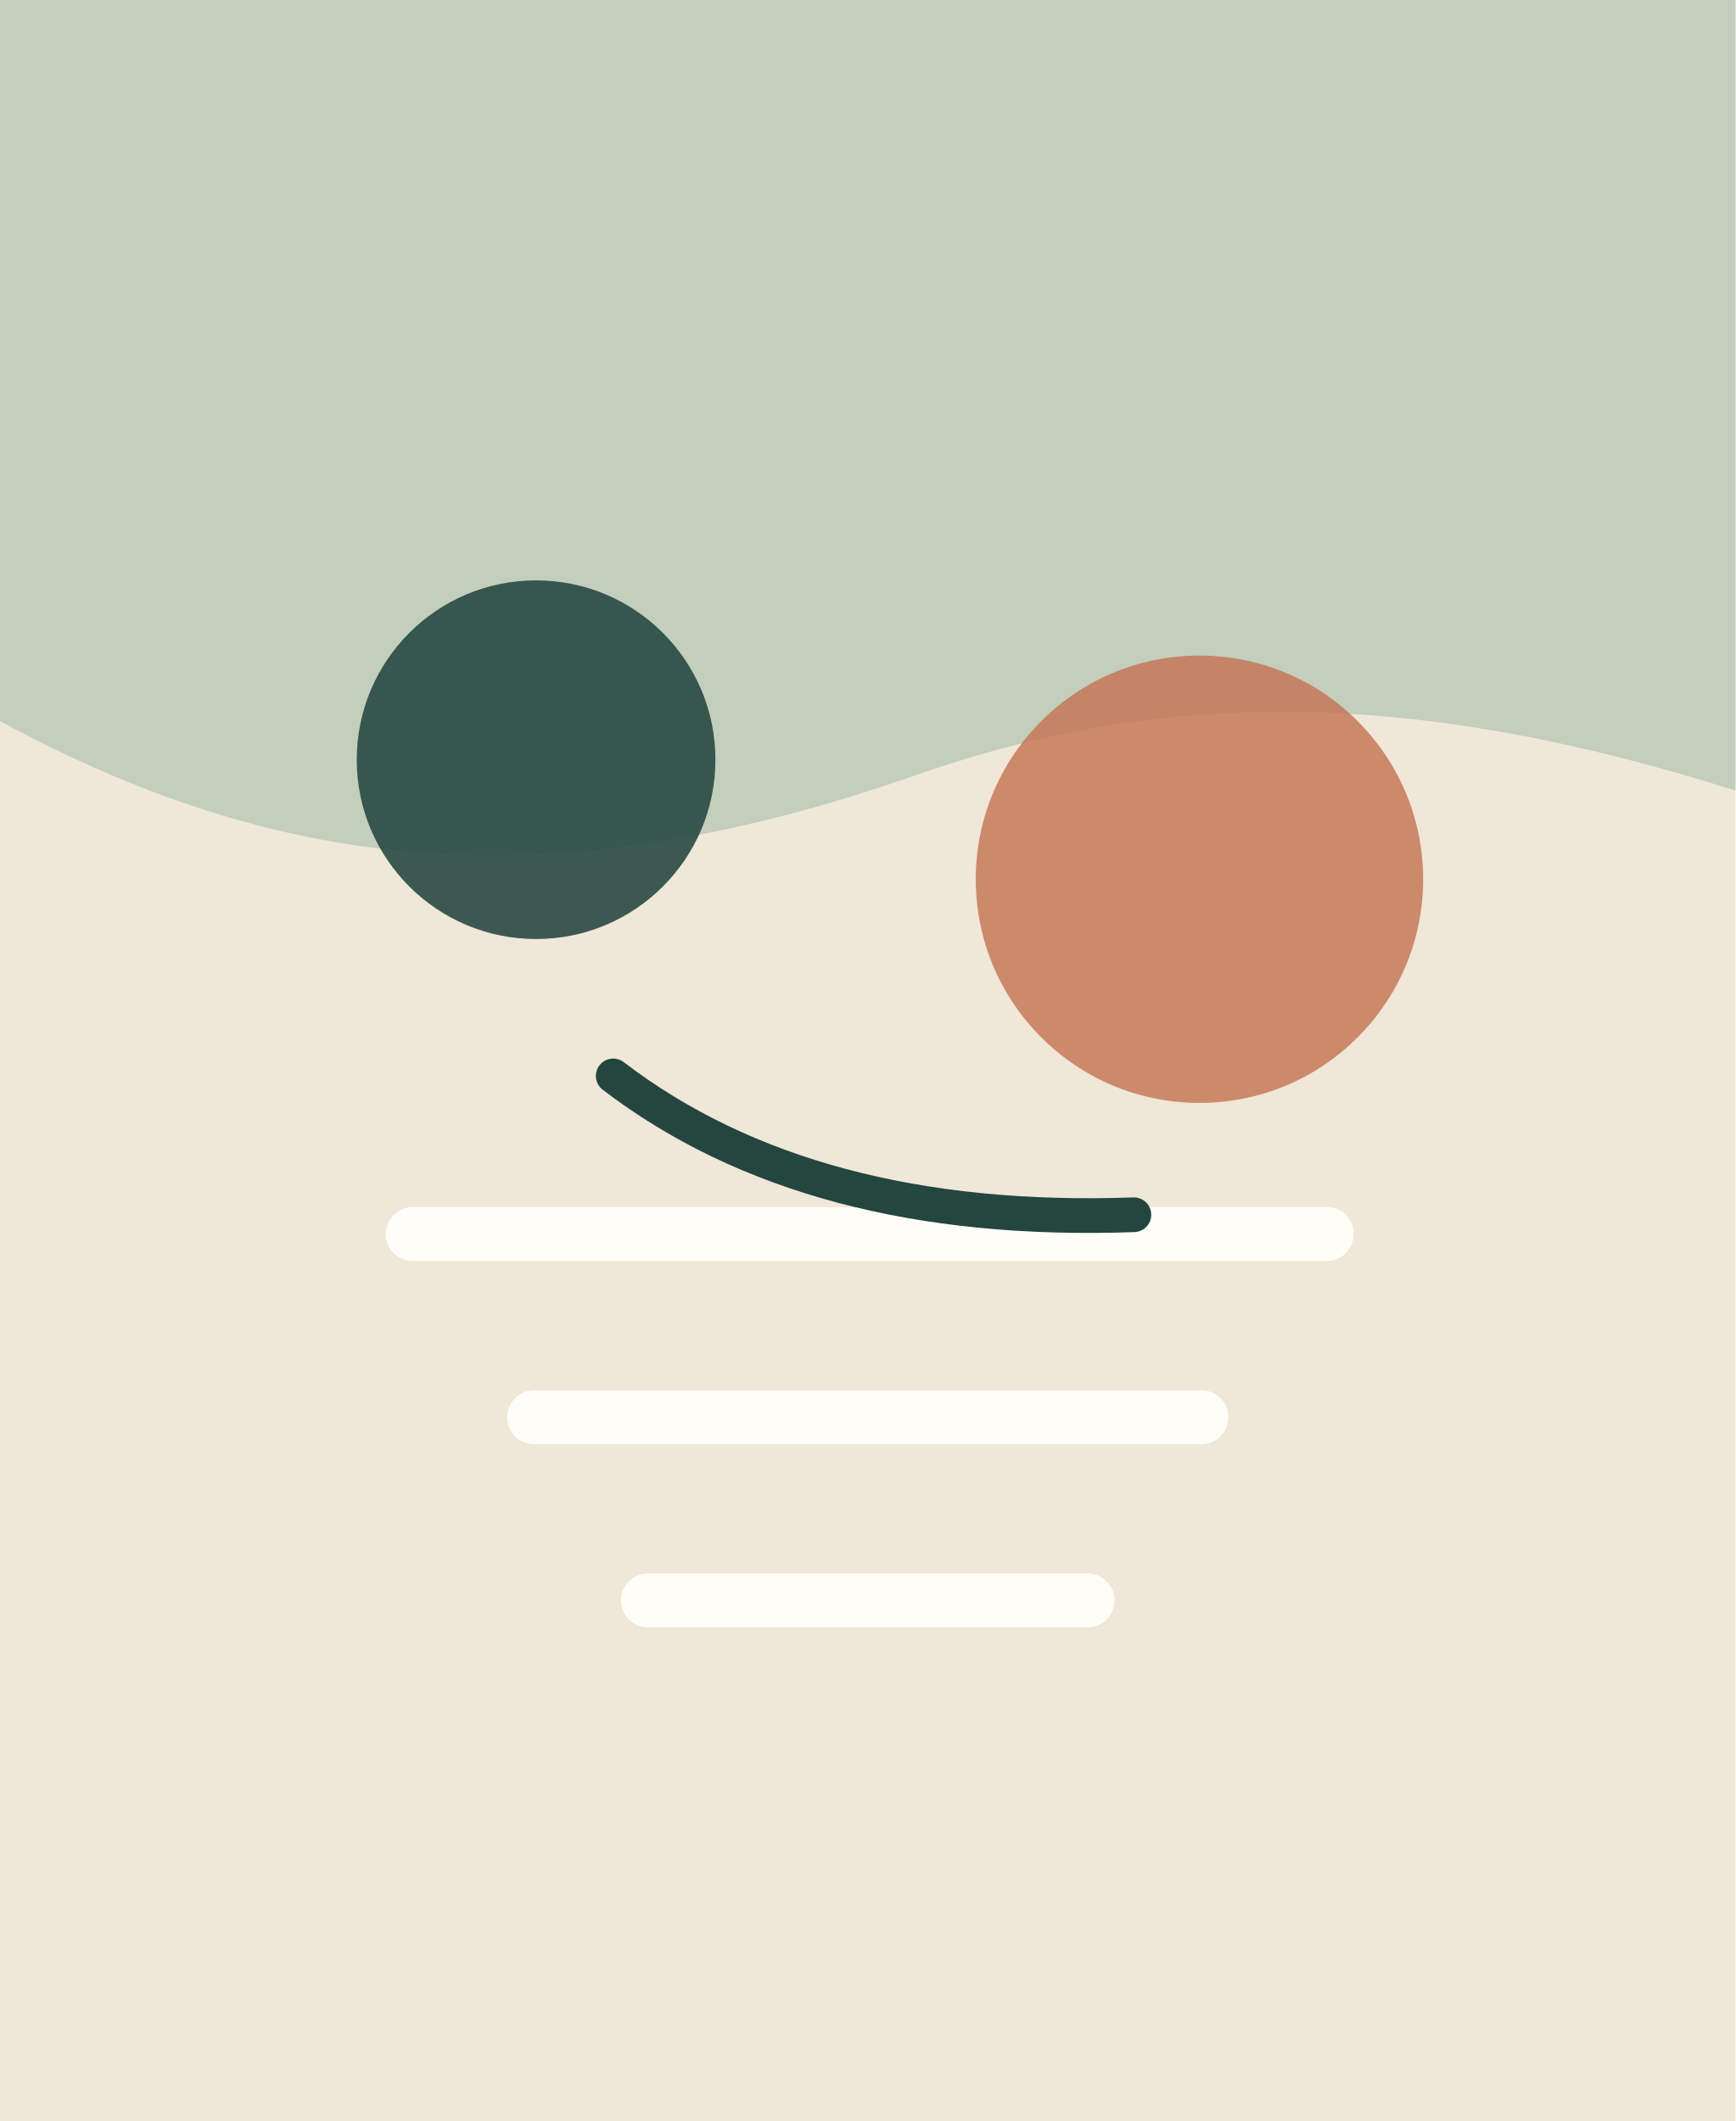
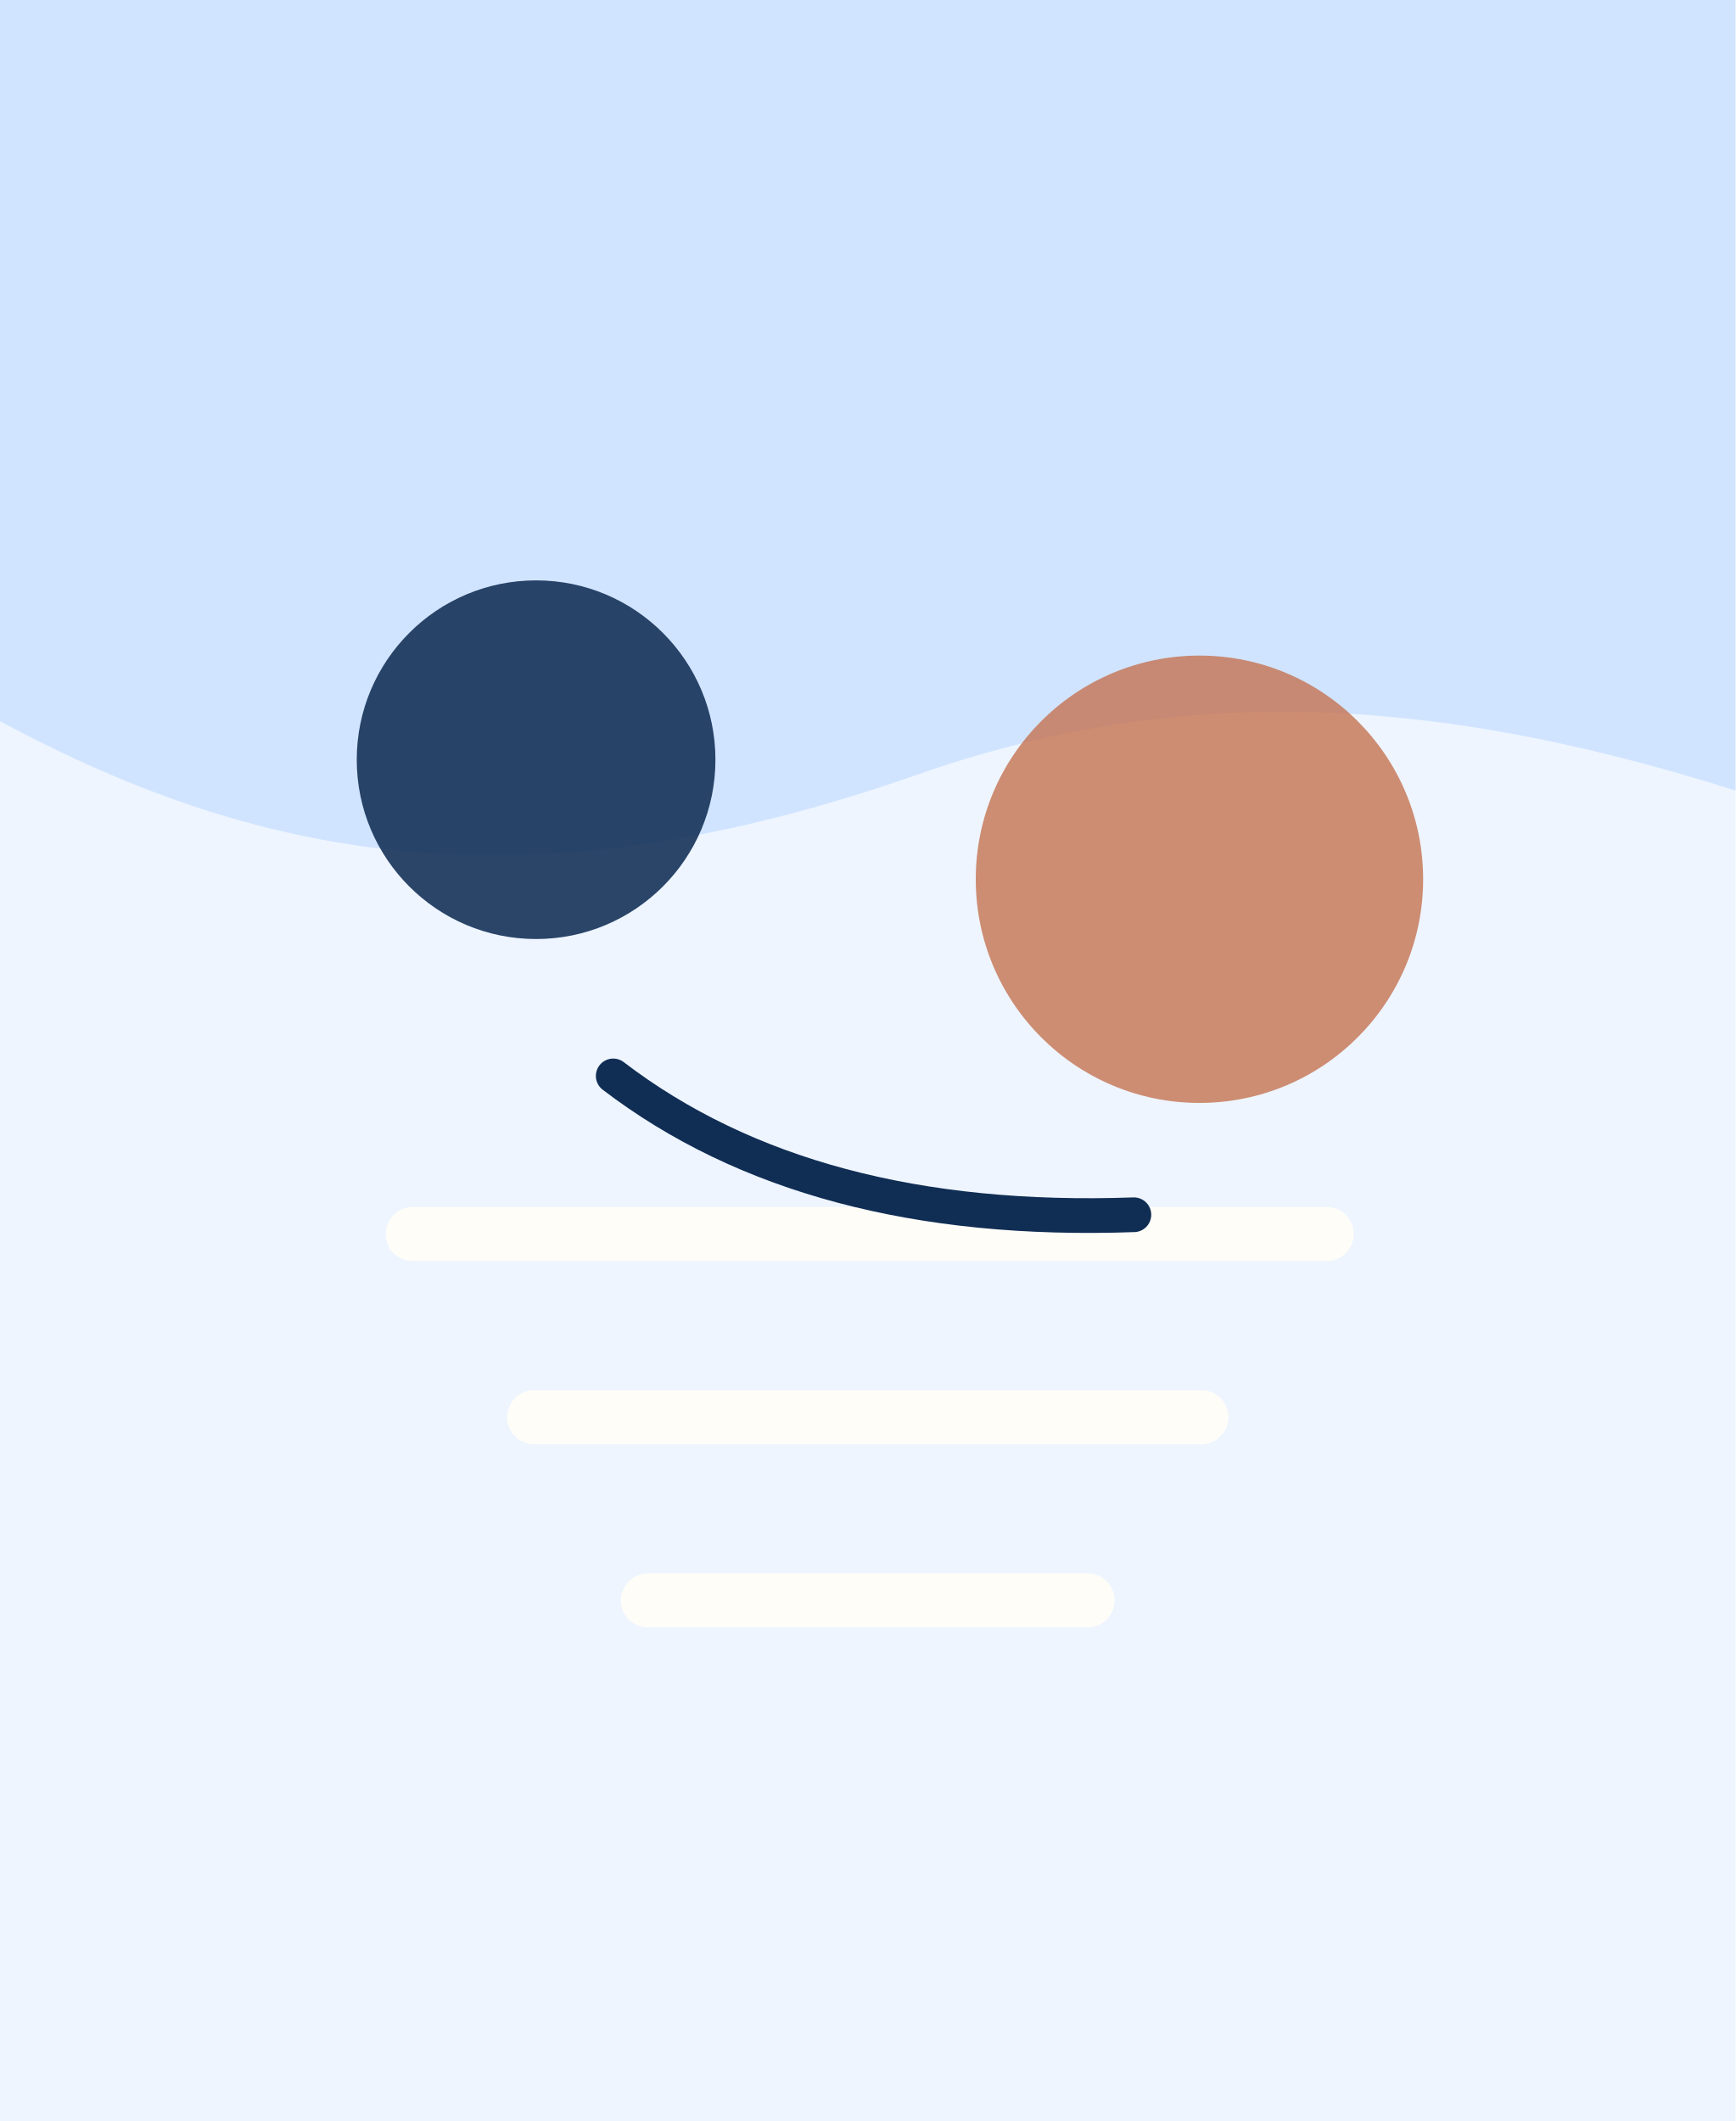
<svg xmlns="http://www.w3.org/2000/svg" viewBox="0 0 900 1100" role="img" aria-label="Coaching en gesprek">
-   <rect width="900" height="1100" fill="#efe7d8" />
-   <path fill="#9fb9a8" opacity=".55" d="M0 0h900v410C736 358 606 356 475 402 278 471 139 449 0 374z" />
-   <circle cx="278" cy="394" r="93" fill="#23463f" opacity=".88" />
+   <rect width="900" height="1100" fill="#eef5ff" />
+   <path fill="#b9d7ff" opacity=".55" d="M0 0h900v410C736 358 606 356 475 402 278 471 139 449 0 374z" />
+   <circle cx="278" cy="394" r="93" fill="#102d54" opacity=".88" />
  <circle cx="622" cy="456" r="116" fill="#c46f4b" opacity=".78" />
  <path fill="none" stroke="#fffdf8" stroke-linecap="round" stroke-width="28" d="M214 640h474M277 735h346M336 830h228" />
-   <path fill="none" stroke="#23463f" stroke-linecap="round" stroke-width="18" d="M318 558c68 52 158 76 270 72" />
+   <path fill="none" stroke="#102d54" stroke-linecap="round" stroke-width="18" d="M318 558c68 52 158 76 270 72" />
</svg>
